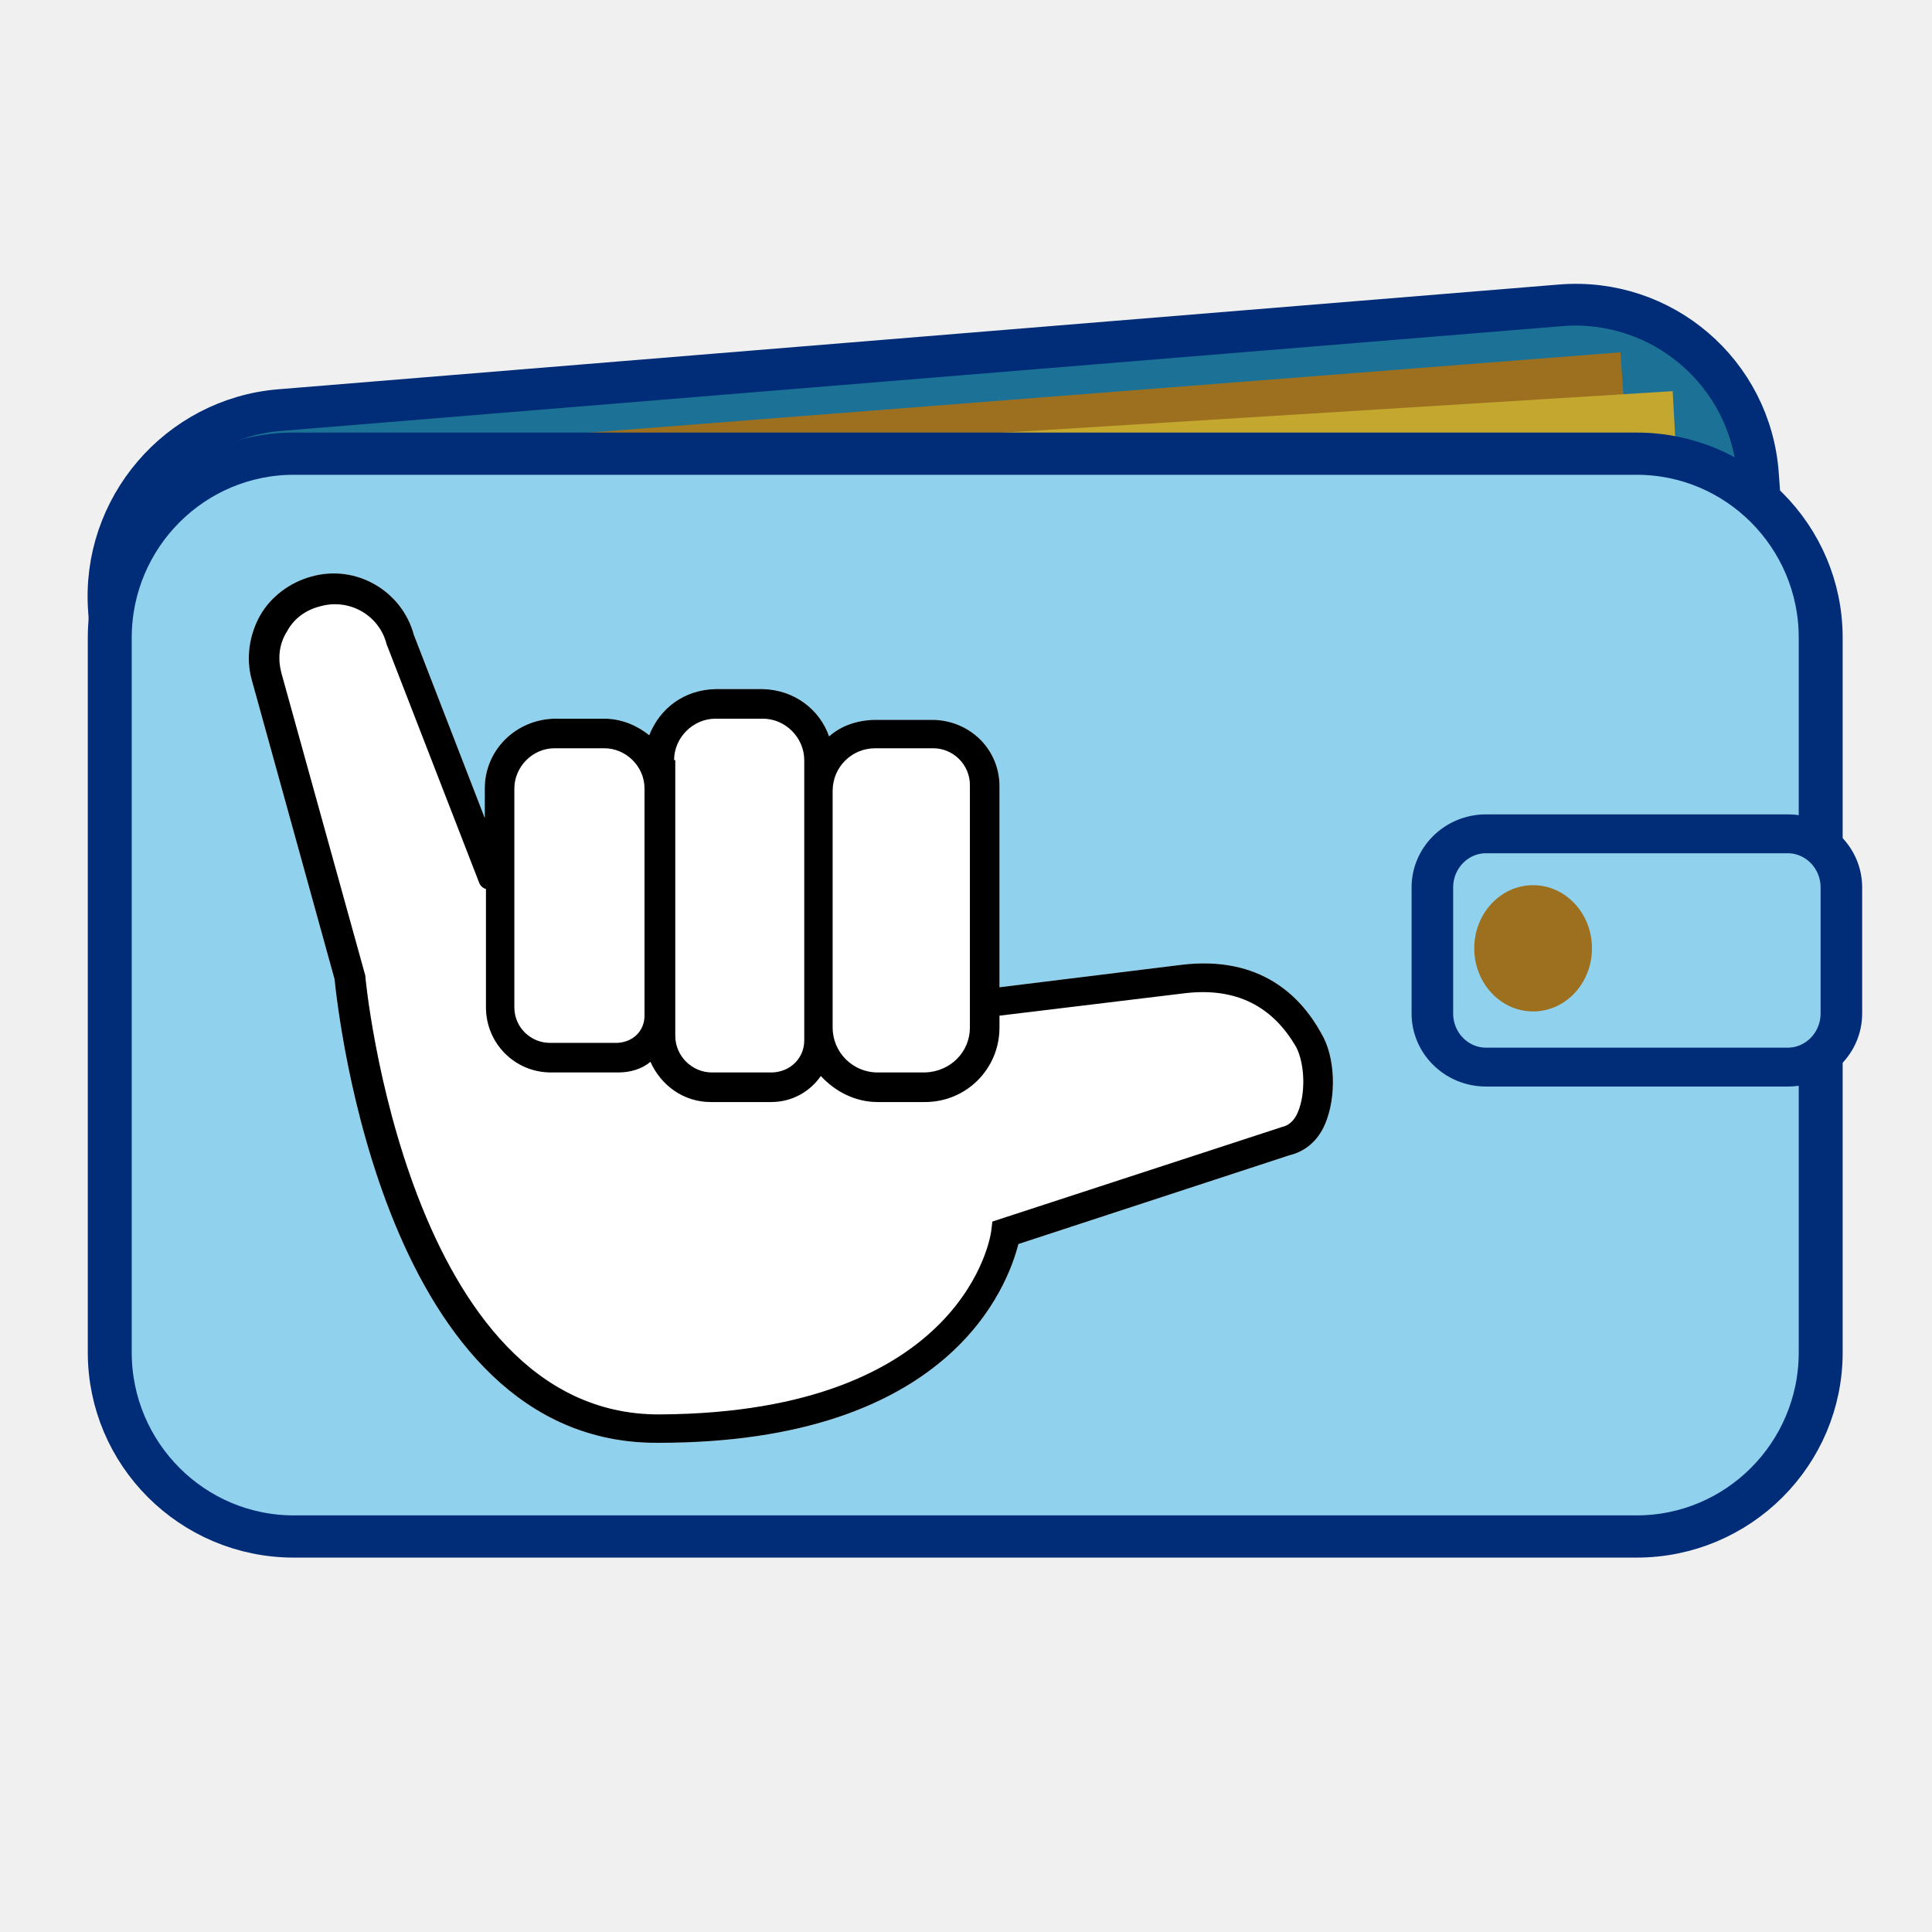
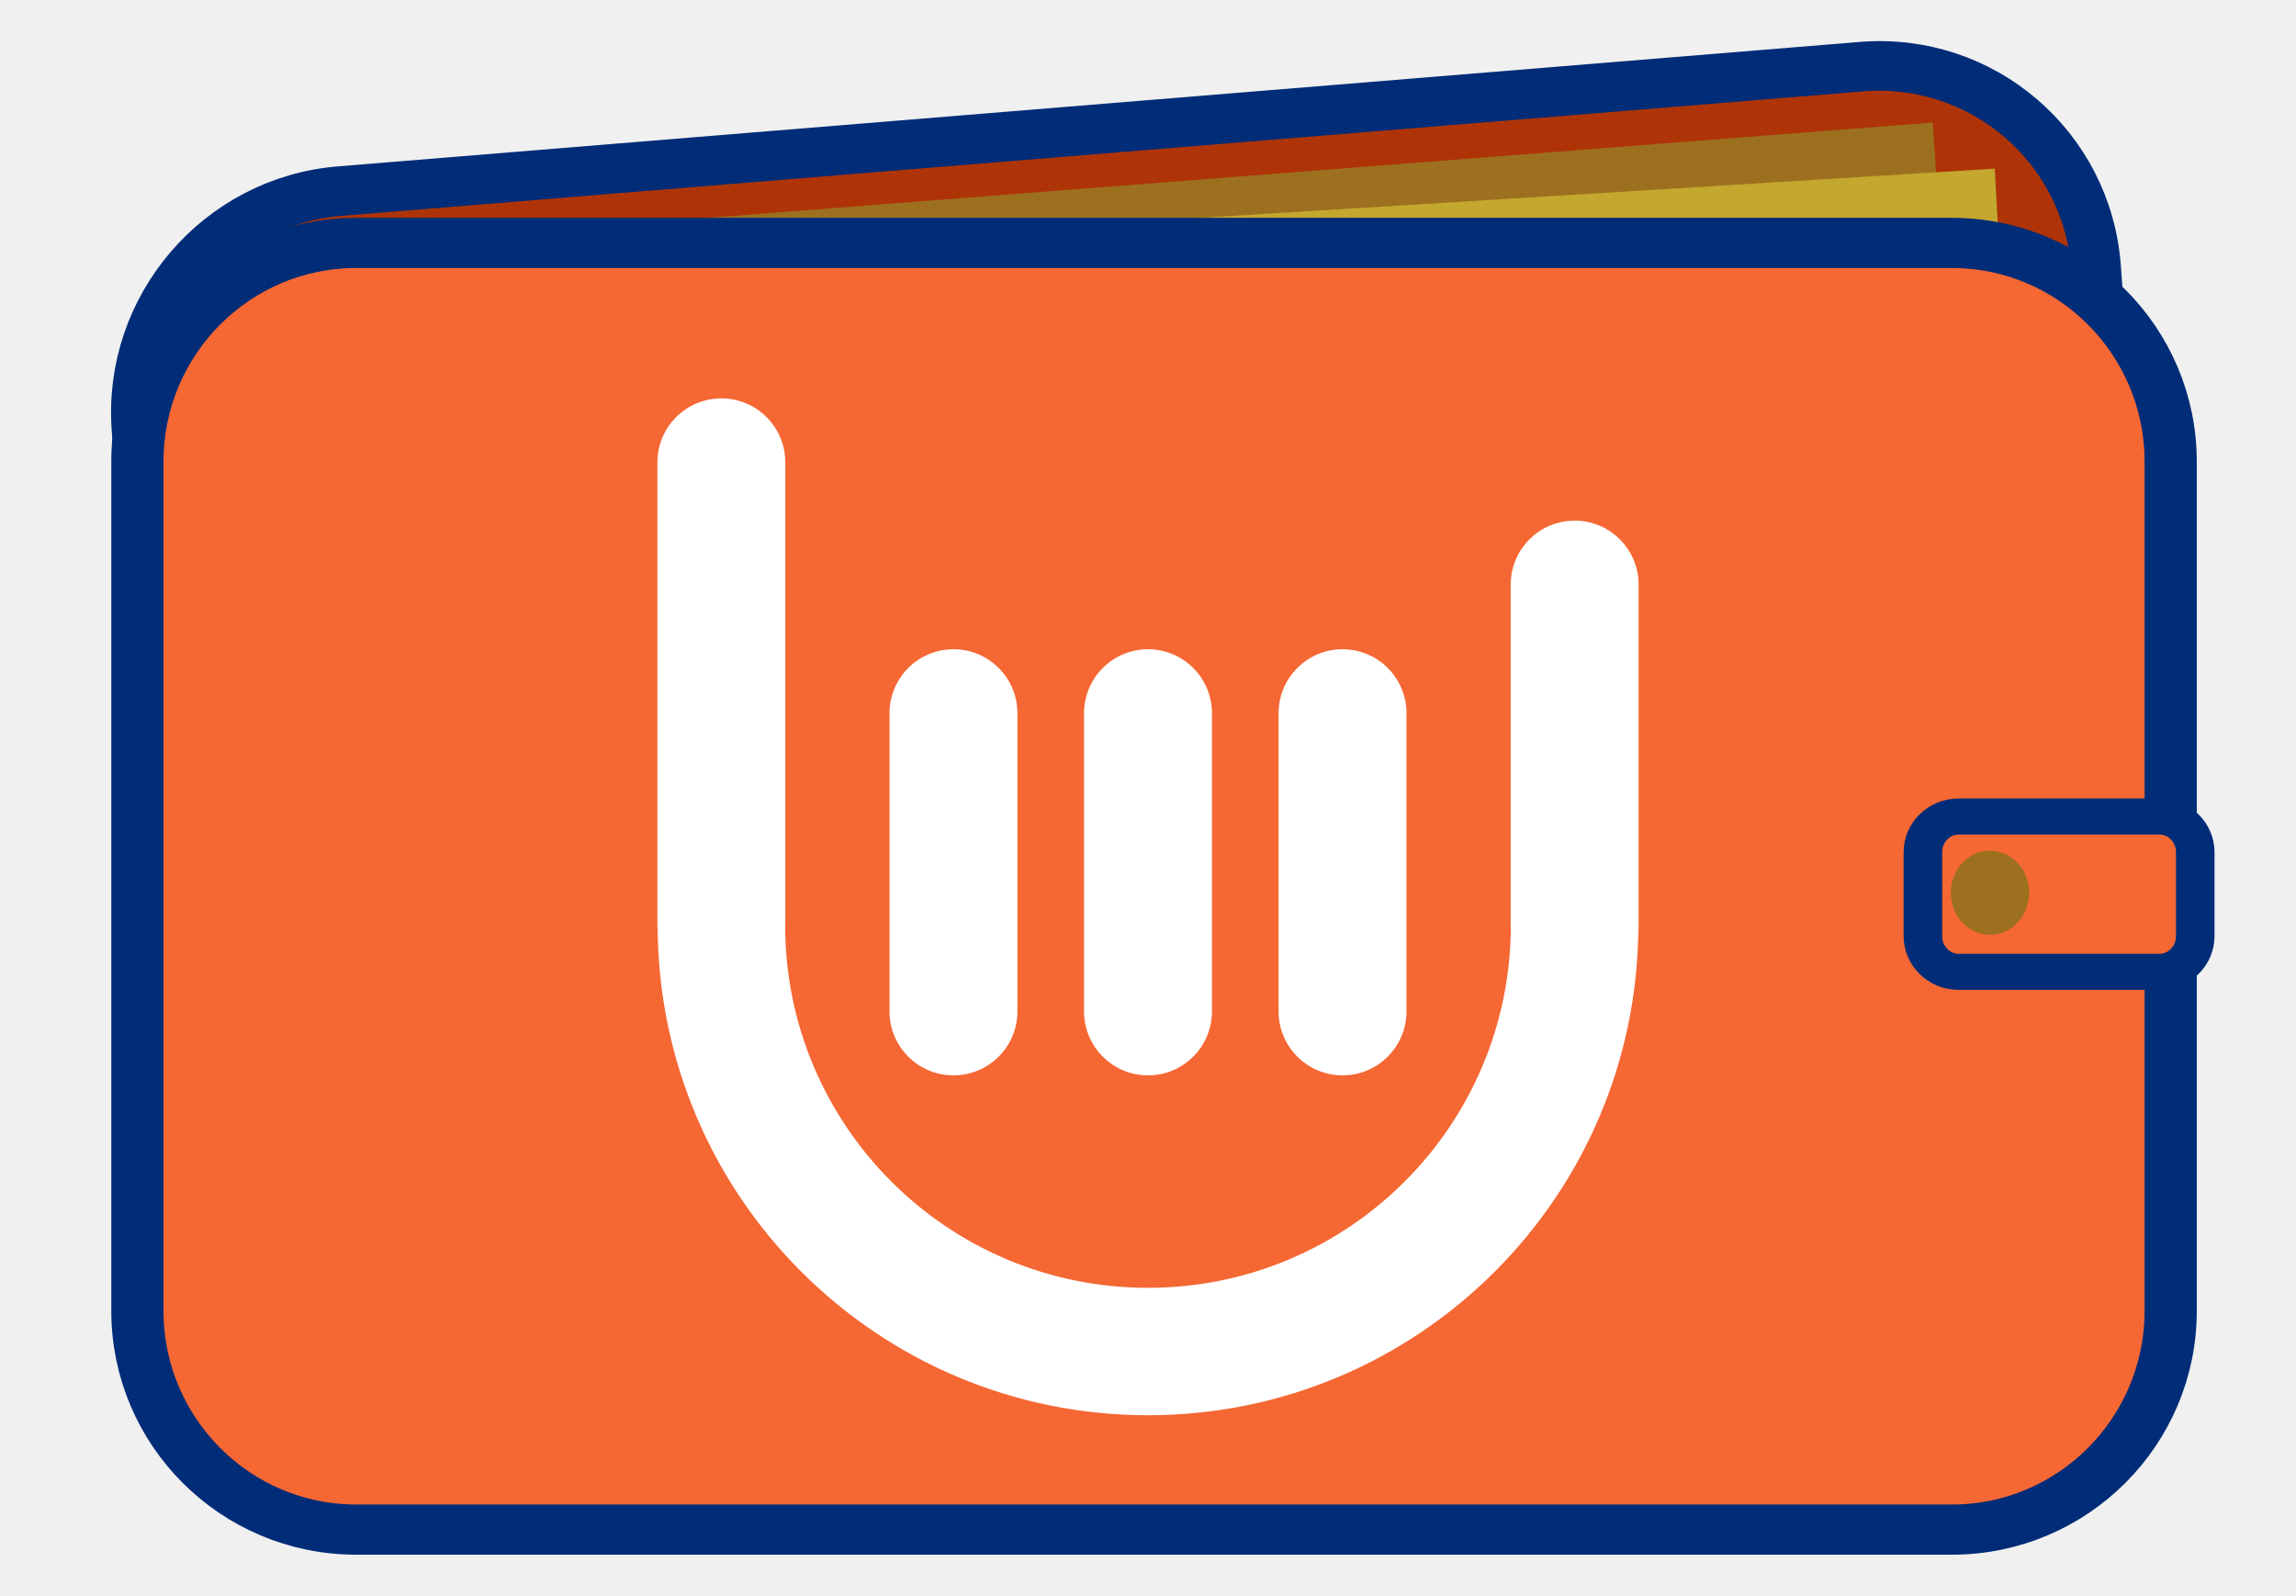
- <svg xmlns="http://www.w3.org/2000/svg" width="100%" height="100%" viewBox="0 0 400 400" version="1.1" xml:space="preserve" style="clip-rule:evenodd;fill-rule:evenodd;stroke-linecap:round;stroke-linejoin:round;stroke-miterlimit:1.5" id="svg68">
-   <defs id="defs72" />
-   <g id="Layer1" transform="matrix(0.222222,0,0,0.222222,184.5673,176.269)">
-     <g transform="matrix(20.4384,-1.67174,1.47184,20.411,-1352.57,-1317.23)" id="g12">
-       <path d="m 101.667,55.665 c 0,-4.644 -3.763,-8.415 -8.397,-8.415 H 34.897 c -4.634,0 -8.397,3.771 -8.397,8.415 v 32.67 c 0,4.644 3.763,8.415 8.397,8.415 H 93.27 c 4.634,0 8.397,-3.771 8.397,-8.415 z" style="fill:#1c7296;stroke:#002c78;stroke-width:1.9px" id="path10" />
+ <svg xmlns="http://www.w3.org/2000/svg" width="100%" height="100%" viewBox="0 0 400 278" version="1.1" xml:space="preserve" style="fill-rule:evenodd;clip-rule:evenodd;stroke-linecap:round;stroke-linejoin:round;stroke-miterlimit:1.5;">
+   <g id="Layer1" transform="matrix(0.222222,0,0,0.222222,185.778,124.667)">
+     <g transform="matrix(20.4384,-1.67174,1.47184,20.411,-1352.57,-1317.23)">
+       <path d="M101.667,55.665C101.667,51.021 97.904,47.25 93.27,47.25L34.897,47.25C30.263,47.25 26.5,51.021 26.5,55.665L26.5,88.335C26.5,92.979 30.263,96.75 34.897,96.75L93.27,96.75C97.904,96.75 101.667,92.979 101.667,88.335L101.667,55.665Z" style="fill:rgb(174,52,7);stroke:rgb(0,44,120);stroke-width:1.9px;" />
    </g>
-     <g transform="matrix(9.79537,-0.762793,0.740346,10.7839,-837.866,-519.817)" id="g16">
-       <rect x="30.333" y="15.958" width="123.333" height="10.333" style="fill:#9d701f" id="rect14" />
+     <g transform="matrix(9.79537,-0.762793,0.740346,10.7839,-837.866,-519.817)">
+       <rect x="30.333" y="15.958" width="123.333" height="10.333" style="fill:rgb(157,112,31);" />
    </g>
-     <g transform="matrix(9.80494,-0.607527,0.554526,10.1515,-787.692,-497.419)" id="g20">
-       <rect x="30.333" y="15.958" width="123.333" height="10.333" style="fill:#c3a72e" id="rect18" />
+     <g transform="matrix(9.80494,-0.607527,0.554526,10.1515,-787.692,-497.419)">
+       <rect x="30.333" y="15.958" width="123.333" height="10.333" style="fill:rgb(195,167,46);" />
    </g>
-     <g transform="matrix(21.2067,0,0,20.3805,-1290.27,-1333.51)" id="g24">
-       <path d="m 101.667,55.665 c 0,-4.644 -3.624,-8.415 -8.087,-8.415 H 34.587 c -4.463,0 -8.087,3.771 -8.087,8.415 v 32.67 c 0,4.644 3.624,8.415 8.087,8.415 H 93.58 c 4.463,0 8.087,-3.771 8.087,-8.415 z" style="fill:#90d2ed;stroke:#002c78;stroke-width:1.93px" id="path22" />
+     <g transform="matrix(21.2067,0,0,20.3805,-1290.27,-1333.51)">
+       <path d="M101.667,55.665C101.667,51.021 98.043,47.25 93.58,47.25L34.587,47.25C30.124,47.25 26.5,51.021 26.5,55.665L26.5,88.335C26.5,92.979 30.124,96.75 34.587,96.75L93.58,96.75C98.043,96.75 101.667,92.979 101.667,88.335L101.667,55.665Z" style="fill:rgb(245,103,51);stroke:rgb(0,44,120);stroke-width:1.93px;" />
    </g>
-     <g transform="matrix(9.20091,0,0,8.60465,-717.755,-897.5)" id="g28">
-       <path d="m 174.197,108.212 c 0,-3.207 -2.434,-5.81 -5.433,-5.81 h -30.55 c -2.998,0 -5.433,2.603 -5.433,5.81 v 13.64 c 0,3.206 2.435,5.809 5.433,5.809 h 30.55 c 2.999,0 5.433,-2.603 5.433,-5.809 z" style="fill:#90d2ed;stroke:#002c78;stroke-width:4.21px" id="path26" />
+     <g transform="matrix(5.15544,0,0,4.82134,-13.0463,-414.519)">
+       <path d="M174.197,108.212C174.197,105.005 171.763,102.402 168.764,102.402L138.214,102.402C135.216,102.402 132.781,105.005 132.781,108.212L132.781,121.852C132.781,125.058 135.216,127.661 138.214,127.661L168.764,127.661C171.763,127.661 174.197,125.058 174.197,121.852L174.197,108.212Z" style="fill:rgb(245,103,51);stroke:rgb(0,44,120);stroke-width:5.86px;" />
    </g>
-     <g transform="matrix(10.9534,0,0,11.7498,-938.852,-1246.58)" id="g32">
-       <circle cx="140.291" cy="113.78" r="5.006" style="fill:#9d701f" id="circle30" />
+     <g transform="matrix(6.13739,0,0,6.58363,-136.931,-610.115)">
+       <circle cx="140.291" cy="113.78" r="5.006" style="fill:rgb(157,112,31);" />
    </g>
-     <g id="noun_Sign-Language-Y_253038--2-" transform="matrix(15.9765,0,0,15.9765,-100.194,104.878)">
-       <g transform="translate(-50,-50)" id="g64">
-         <path d="m 36.627,35.697 c -2.261,0.051 -4.071,1.826 -4.071,4.071 v 1.725 l -4.14,-10.695 c -0.69,-2.553 -3.381,-4.14 -6.003,-3.381 -1.242,0.345 -2.346,1.173 -2.967,2.277 -0.621,1.104 -0.828,2.484 -0.483,3.726 l 4.83,17.457 C 24,52.809 26.691,77.994 42.63,77.925 h 0.069 c 17.043,0 20.355,-9.177 20.976,-11.592 l 15.801,-5.175 c 0.897,-0.207 1.656,-0.828 2.07,-1.794 0.69,-1.587 0.621,-3.933 -0.207,-5.313 -1.173,-2.139 -3.519,-4.554 -8.142,-4.002 L 62.571,51.36 V 39.63 c 0,-2.109 -1.677,-3.815 -3.864,-3.864 h -3.381 c -1.084,0.018 -2.019,0.361 -2.691,0.966 -0.542,-1.557 -2.014,-2.716 -3.864,-2.76 h -2.76 c -1.849,0.042 -3.255,1.134 -3.864,2.691 -0.667,-0.533 -1.528,-0.938 -2.553,-0.966 z" style="fill:#ebebeb" id="path34" />
-         <path d="M 42.768,76.269 H 42.699 C 28.071,76.269 25.587,50.946 25.587,50.67 L 20.688,33.006 c -0.207,-0.828 -0.138,-1.656 0.345,-2.415 0.414,-0.759 1.104,-1.242 1.932,-1.449 1.725,-0.483 3.45,0.552 3.864,2.208 l 5.382,13.869 c 0.069,0.207 0.207,0.345 0.414,0.414 v 6.9 c 0,2.07 1.656,3.795 3.795,3.795 h 3.933 c 0.69,0 1.38,-0.207 1.863,-0.621 0.621,1.38 1.932,2.346 3.519,2.346 h 3.519 c 1.242,0 2.277,-0.621 2.898,-1.518 0.828,0.897 2.001,1.518 3.312,1.518 h 2.76 c 2.415,0 4.347,-1.932 4.347,-4.347 v -0.69 l 10.833,-1.311 c 2.967,-0.345 5.106,0.759 6.486,3.174 0.483,0.966 0.552,2.691 0.069,3.795 -0.207,0.483 -0.552,0.759 -0.897,0.828 l -16.905,5.52 -0.069,0.552 c 0,0.138 -1.445,10.597 -19.32,10.695 z" style="fill:#ebebeb" id="path36" />
-         <path d="m 58.224,56.328 h -2.76 c -1.449,0 -2.622,-1.173 -2.622,-2.622 v -13.8 c 0,-1.38 1.104,-2.484 2.484,-2.484 h 3.381 c 1.173,0 2.139,0.966 2.139,2.139 v 14.145 c 0,1.422 -1.13,2.578 -2.622,2.622 z" style="fill:#ebebeb" id="path38" />
-         <path d="m 43.665,38.112 h -0.069 c 0,-1.311 1.104,-2.415 2.415,-2.415 h 2.76 c 1.311,0 2.415,1.104 2.415,2.415 v 16.353 c 0,1.009 -0.788,1.822 -1.863,1.863 h -3.519 c -1.173,0 -2.139,-0.966 -2.139,-2.139 z" style="fill:#ebebeb" id="path40" />
-         <path d="m 40.284,54.603 h -3.933 c -1.104,0 -2.07,-0.897 -2.07,-2.07 V 39.768 c 0,-1.242 1.035,-2.346 2.346,-2.346 h 2.898 c 1.242,0 2.346,1.035 2.346,2.346 v 13.248 c 0,0.867 -0.645,1.541 -1.587,1.587 z" style="fill:#ebebeb" id="path42" />
-         <g transform="matrix(0.69,0,0,0.69,13.8565,10.4431)" id="g46">
-           <path d="M 70.6,59.3 86,57.4 c 6.7,-0.8 10.1,2.7 11.8,5.8 1.2,2 1.3,5.4 0.3,7.7 -0.6,1.4 -1.7,2.3 -3,2.6 L 72.2,81 C 71.3,84.5 66.5,97.8 41.8,97.8 H 41.7 C 18.6,97.9 14.7,61.4 14.4,58.6 l -7,-25.3 c -0.5,-1.8 -0.2,-3.8 0.7,-5.4 0.9,-1.6 2.5,-2.8 4.3,-3.3 3.8,-1.1 7.7,1.2 8.7,4.9 l 6,15.5 v -2.5 c 0,-3.254 2.625,-5.827 5.9,-5.9 h 4.3 c 1.486,0.04 2.733,0.627 3.7,1.4 0.883,-2.257 2.922,-3.84 5.6,-3.9 h 4 c 2.682,0.064 4.815,1.743 5.6,4 0.975,-0.877 2.33,-1.375 3.9,-1.4 H 65 c 3.17,0.071 5.6,2.544 5.6,5.6 z" id="path44" />
-         </g>
-         <g transform="matrix(0.69,0,0,0.69,13.8565,10.4431)" id="g50">
-           <path d="m 41.9,95.4 c 25.906,-0.143 28,-15.3 28,-15.5 l 0.1,-0.8 24.5,-8 c 0.5,-0.1 1,-0.5 1.3,-1.2 0.7,-1.6 0.6,-4.1 -0.1,-5.5 -2,-3.5 -5.1,-5.1 -9.4,-4.6 l -15.7,1.9 v 1 c 0,3.5 -2.8,6.3 -6.3,6.3 h -4 c -1.9,0 -3.6,-0.9 -4.8,-2.2 -0.9,1.3 -2.4,2.2 -4.2,2.2 h -5.1 c -2.3,0 -4.2,-1.4 -5.1,-3.4 -0.7,0.6 -1.7,0.9 -2.7,0.9 H 32.7 C 29.6,66.5 27.2,64 27.2,61 V 51 C 26.9,50.9 26.7,50.7 26.6,50.4 L 18.8,30.3 c -0.6,-2.4 -3.1,-3.9 -5.6,-3.2 -1.2,0.3 -2.2,1 -2.8,2.1 -0.7,1.1 -0.8,2.3 -0.5,3.5 L 17,58.3 c 0,0.4 3.6,37.1 24.8,37.1 z" style="fill:#ffffff" id="path48" />
-         </g>
-         <g transform="matrix(0.69,0,0,0.69,13.8565,10.4431)" id="g54">
-           <path d="m 64.3,66.5 c 2.163,-0.064 3.8,-1.739 3.8,-3.8 V 42.2 c 0,-1.7 -1.4,-3.1 -3.1,-3.1 h -4.9 c -2,0 -3.6,1.6 -3.6,3.6 v 20 c 0,2.1 1.7,3.8 3.8,3.8 z" style="fill:#ffffff" id="path52" />
-         </g>
-         <g transform="matrix(0.69,0,0,0.69,13.8565,10.4431)" id="g58">
-           <path d="m 51.4,66.5 c 1.559,-0.06 2.7,-1.238 2.7,-2.7 V 40.1 c 0,-1.9 -1.6,-3.5 -3.5,-3.5 h -4 c -1.9,0 -3.5,1.6 -3.5,3.5 h 0.1 v 23.3 c 0,1.7 1.4,3.1 3.1,3.1 z" style="fill:#ffffff" id="path56" />
-         </g>
-         <g transform="matrix(0.69,0,0,0.69,13.8565,10.4431)" id="g62">
-           <path d="m 38.3,64 c 1.366,-0.067 2.3,-1.043 2.3,-2.3 V 42.5 c 0,-1.9 -1.6,-3.4 -3.4,-3.4 H 33 c -1.9,0 -3.4,1.6 -3.4,3.4 V 61 c 0,1.7 1.4,3 3,3 z" style="fill:#ffffff" id="path60" />
-         </g>
+     <g transform="matrix(2.08921,0,0,2.0882,-470.838,-452.894)">
+       <g transform="matrix(0.465394,0,2.66454e-17,0.456748,61.31,91.1071)">
+         <path d="M125.893,67.254C125.893,38.239 102.786,14.683 74.324,14.683C45.862,14.683 22.755,38.239 22.755,67.254L22.755,446.564C22.755,475.579 45.862,499.135 74.324,499.135C102.786,499.135 125.893,475.579 125.893,446.564L125.893,67.254Z" style="fill:white;" />
+       </g>
+       <g transform="matrix(0.465394,1.03177e-05,-8.06779e-06,0.363909,381.51,138.367)">
+         <path d="M125.893,80.666C125.893,44.249 102.786,14.683 74.324,14.683C45.862,14.683 22.755,44.249 22.755,80.666L22.755,433.152C22.755,469.569 45.862,499.135 74.324,499.135C102.786,499.135 125.893,469.569 125.893,433.152L125.893,80.666Z" style="fill:white;" />
+       </g>
+       <g transform="matrix(1.83083,0,0,1.83083,-204.135,-559.322)">
+         <path d="M150.825,466.966C150.825,522.471 195.82,567.466 251.325,567.466C306.83,567.466 351.826,522.471 351.826,466.966L325.696,466.966C325.696,508.039 292.399,541.336 251.325,541.336C210.252,541.336 176.955,508.039 176.955,466.966L150.825,466.966Z" style="fill:white;" />
+       </g>
+       <g transform="matrix(0.465394,0,0,0.33027,148.41,187.151)">
+         <path d="M125.893,87.386C125.893,47.26 102.786,14.683 74.324,14.683C45.862,14.683 22.755,47.26 22.755,87.386L22.755,426.432C22.755,466.558 45.862,499.135 74.324,499.135C102.786,499.135 125.893,466.558 125.893,426.432L125.893,87.386Z" style="fill:white;" />
+       </g>
+       <g transform="matrix(0.465394,0,0,0.33027,221.41,187.151)">
+         <path d="M125.893,87.386C125.893,47.26 102.786,14.683 74.324,14.683C45.862,14.683 22.755,47.26 22.755,87.386L22.755,426.432C22.755,466.558 45.862,499.135 74.324,499.135C102.786,499.135 125.893,466.558 125.893,426.432L125.893,87.386Z" style="fill:white;" />
+       </g>
+       <g transform="matrix(0.465394,0,0,0.33027,294.41,187.151)">
+         <path d="M125.893,87.386C125.893,47.26 102.786,14.683 74.324,14.683C45.862,14.683 22.755,47.26 22.755,87.386L22.755,426.432C22.755,466.558 45.862,499.135 74.324,499.135C102.786,499.135 125.893,466.558 125.893,426.432L125.893,87.386Z" style="fill:white;" />
      </g>
    </g>
  </g>
</svg>
